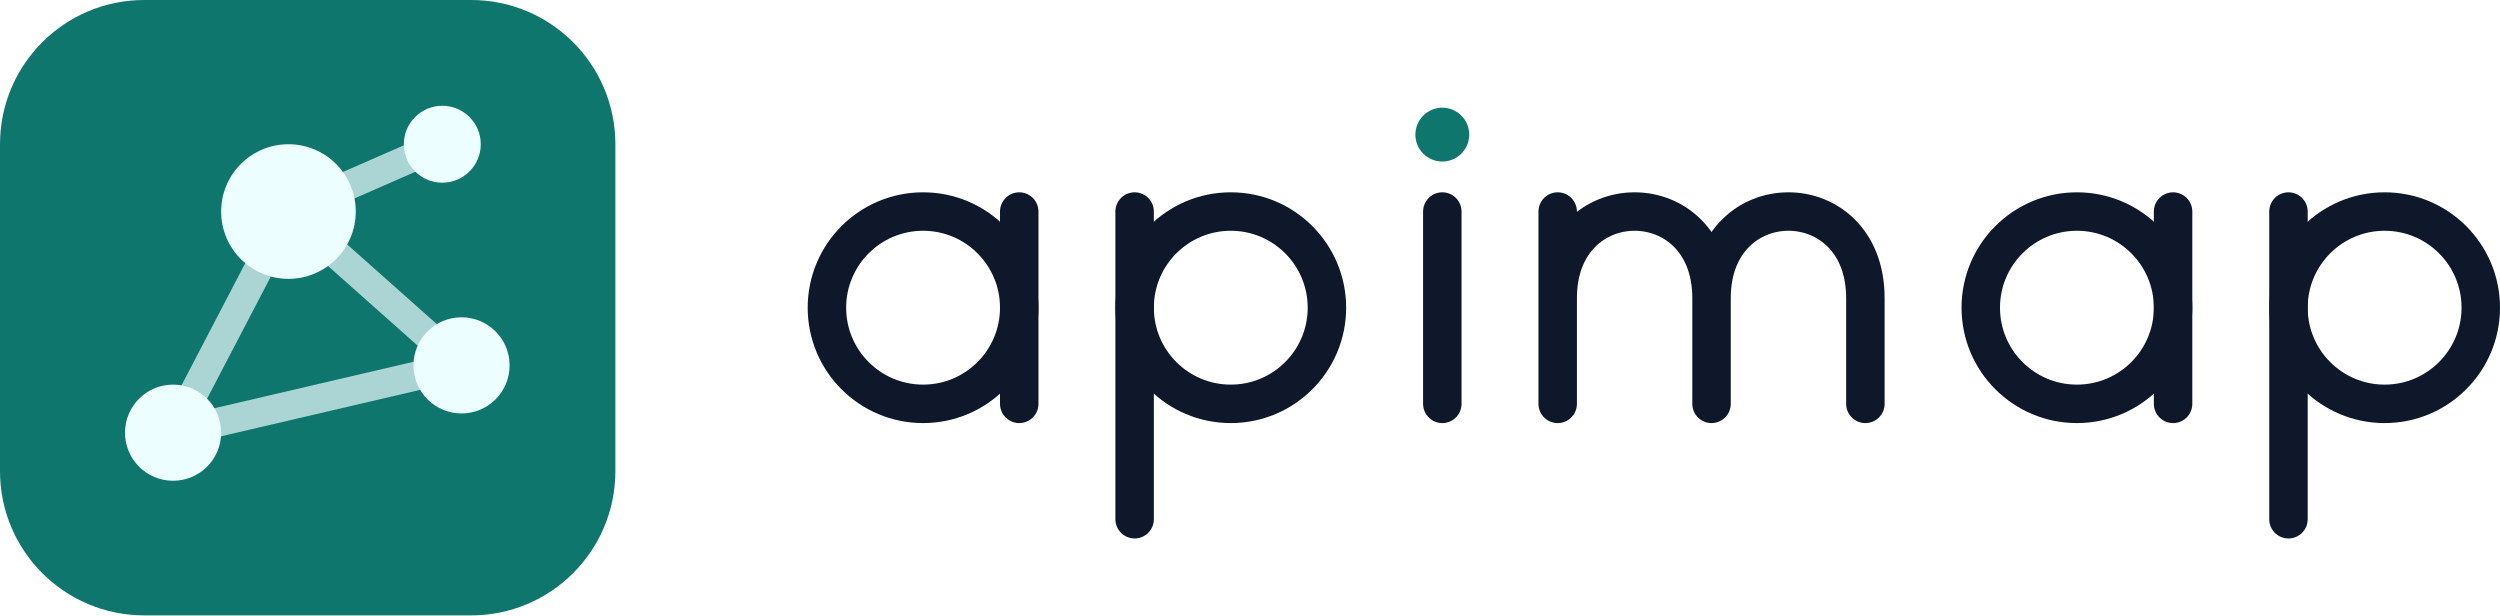
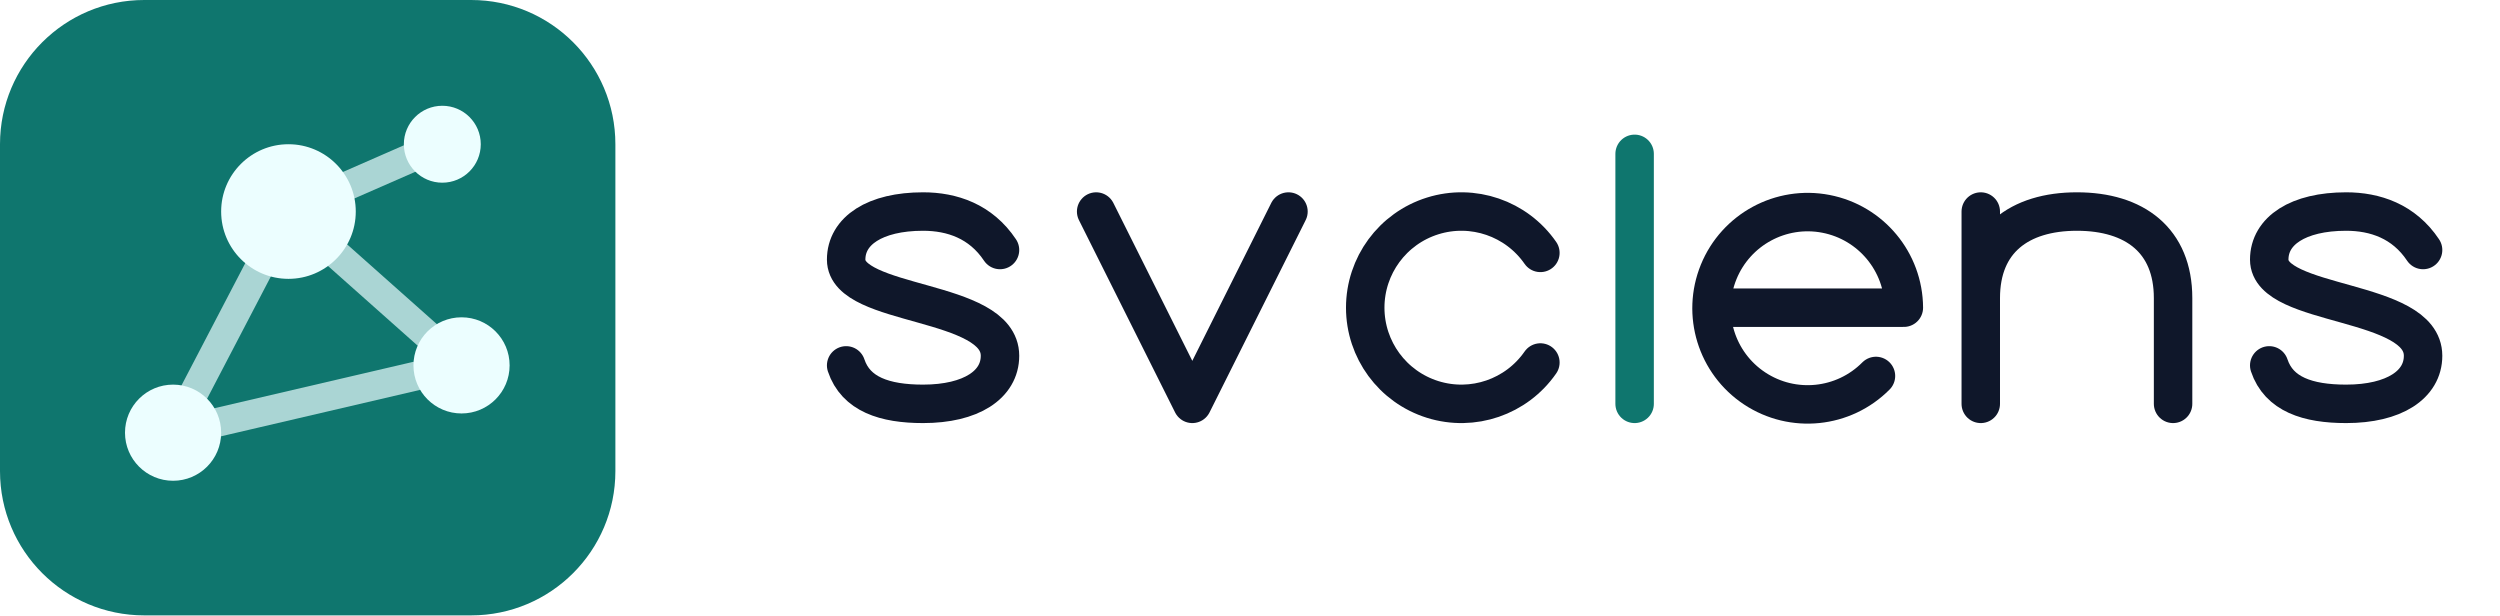
- <svg xmlns="http://www.w3.org/2000/svg" viewBox="0 0 260 64" width="260" height="64" role="img" aria-label="apimap">
-   <g transform="translate(0 0)">
+ <svg xmlns="http://www.w3.org/2000/svg" viewBox="0 0 260 64" width="260" height="64" role="img" aria-label="svclens">
+   <g>
    <rect width="64" height="64" rx="15" fill="#0f766e" />
    <g stroke="#ecfeff" stroke-width="3" stroke-linecap="round" opacity=".7">
      <path d="M18 45 30 22 48 38Z" fill="none" stroke-linejoin="round" />
      <path d="M30 22 46 15" />
    </g>
    <g fill="#ecfeff">
      <circle cx="18" cy="45" r="5" />
      <circle cx="30" cy="22" r="7" />
      <circle cx="48" cy="38" r="5" />
      <circle cx="46" cy="15" r="4" />
    </g>
  </g>
  <g transform="translate(84 20)" fill="none" stroke="#0f172a" stroke-width="4" stroke-linecap="round" stroke-linejoin="round">
    <g transform="translate(0 0)">
-       <circle cx="12" cy="12" r="10" />
-       <path d="M22 2V22" />
+       <path d="M20 6C18 3 15 2 12 2C7 2 4 4 4 7C4 12 20 11 20 17C20 20 17 22 12 22C8 22 5 21 4 18" />
    </g>
-     <g transform="translate(32 0)">
-       <circle cx="12" cy="12" r="10" />
-       <path d="M2 2V34" />
+     <g transform="translate(28 0)">
+       <path d="M2 2L12 22L22 2" />
    </g>
-     <g transform="translate(64 0)">
-       <path d="M2 2V22" />
+     <g transform="translate(56 0)">
+       <path d="M20.2 6.3A10 10 0 1 0 20.2 17.7" />
    </g>
-     <g transform="translate(76 0)">
-       <path d="M2 2V22M2 11C2 5 6 2 10 2S18 5 18 11V22M18 11C18 5 22 2 26 2S34 5 34 11V22" />
+     <g transform="translate(84 0)">
+       <path d="M2 -4V22" stroke="#0f766e" />
+     </g>
+     <g transform="translate(92 0)">
+       <path d="M2 12H22A10 10 0 1 0 19.1 19.1" />
    </g>
    <g transform="translate(120 0)">
-       <circle cx="12" cy="12" r="10" />
-       <path d="M22 2V22" />
+       <path d="M2 2V22M2 11C2 5 6 2 12 2S22 5 22 11V22" />
    </g>
-     <g transform="translate(152 0)">
-       <circle cx="12" cy="12" r="10" />
-       <path d="M2 2V34" />
+     <g transform="translate(148 0)">
+       <path d="M20 6C18 3 15 2 12 2C7 2 4 4 4 7C4 12 20 11 20 17C20 20 17 22 12 22C8 22 5 21 4 18" />
    </g>
-     <circle cx="66" cy="-6" r="2.8" fill="#0f766e" stroke="none" />
  </g>
</svg>
